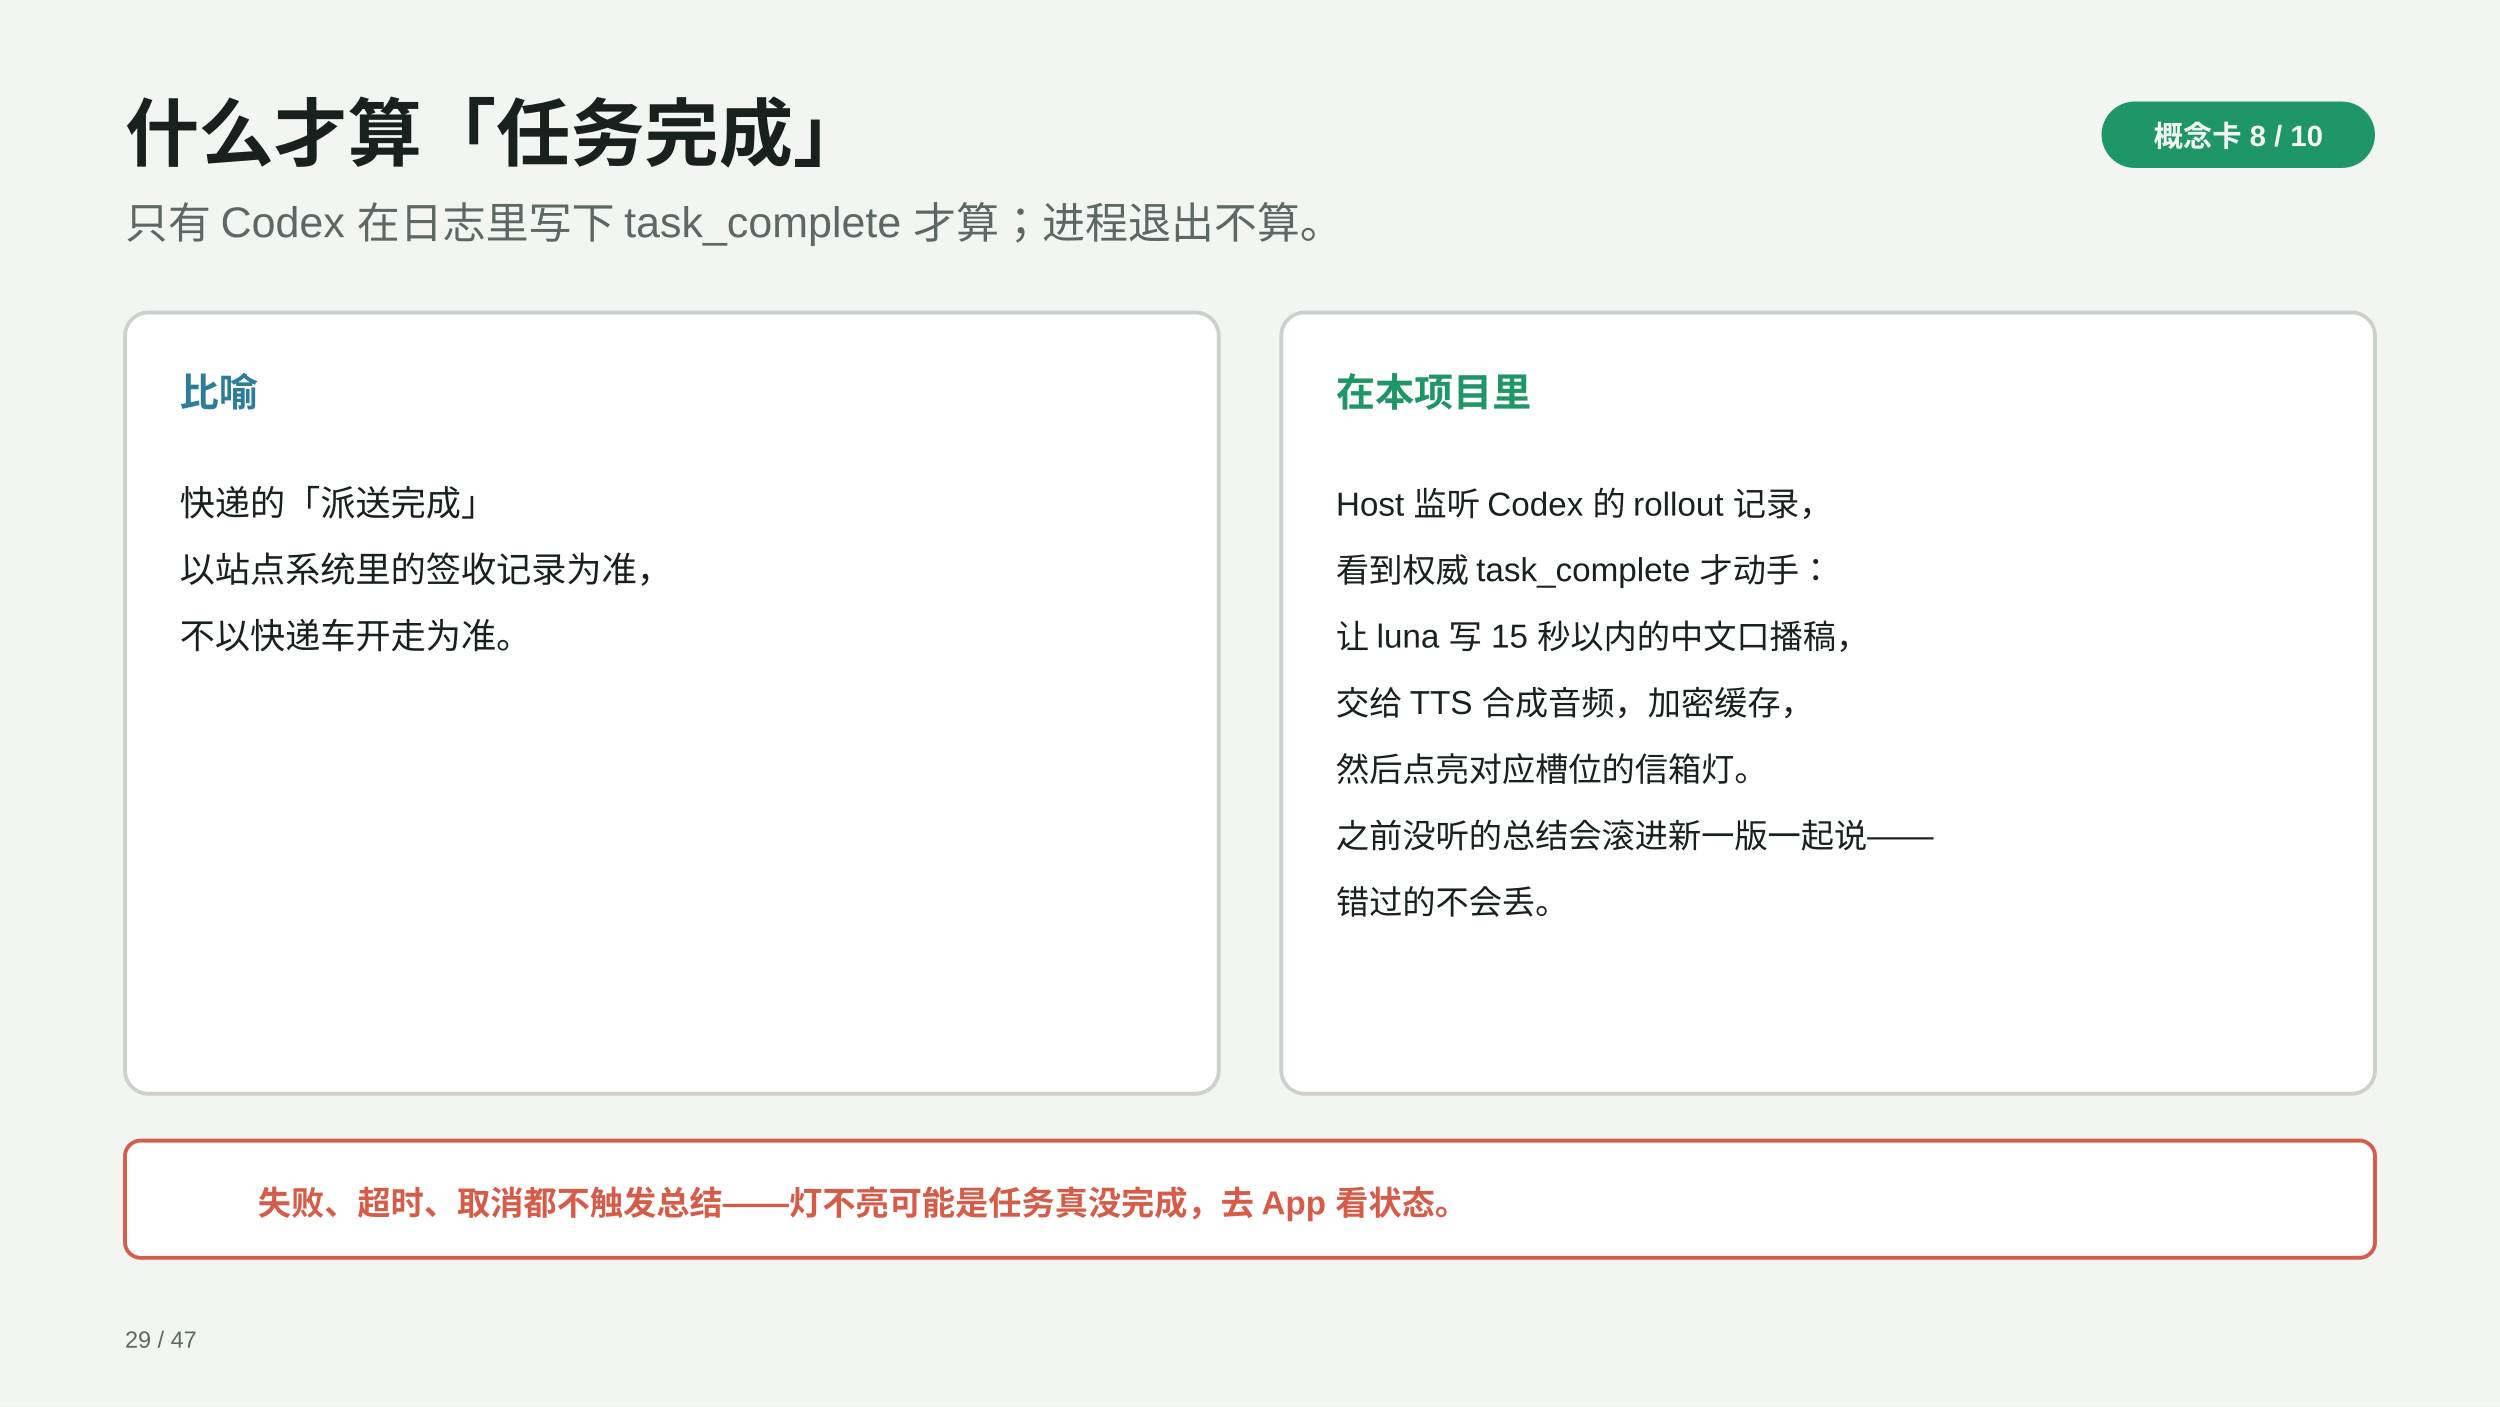
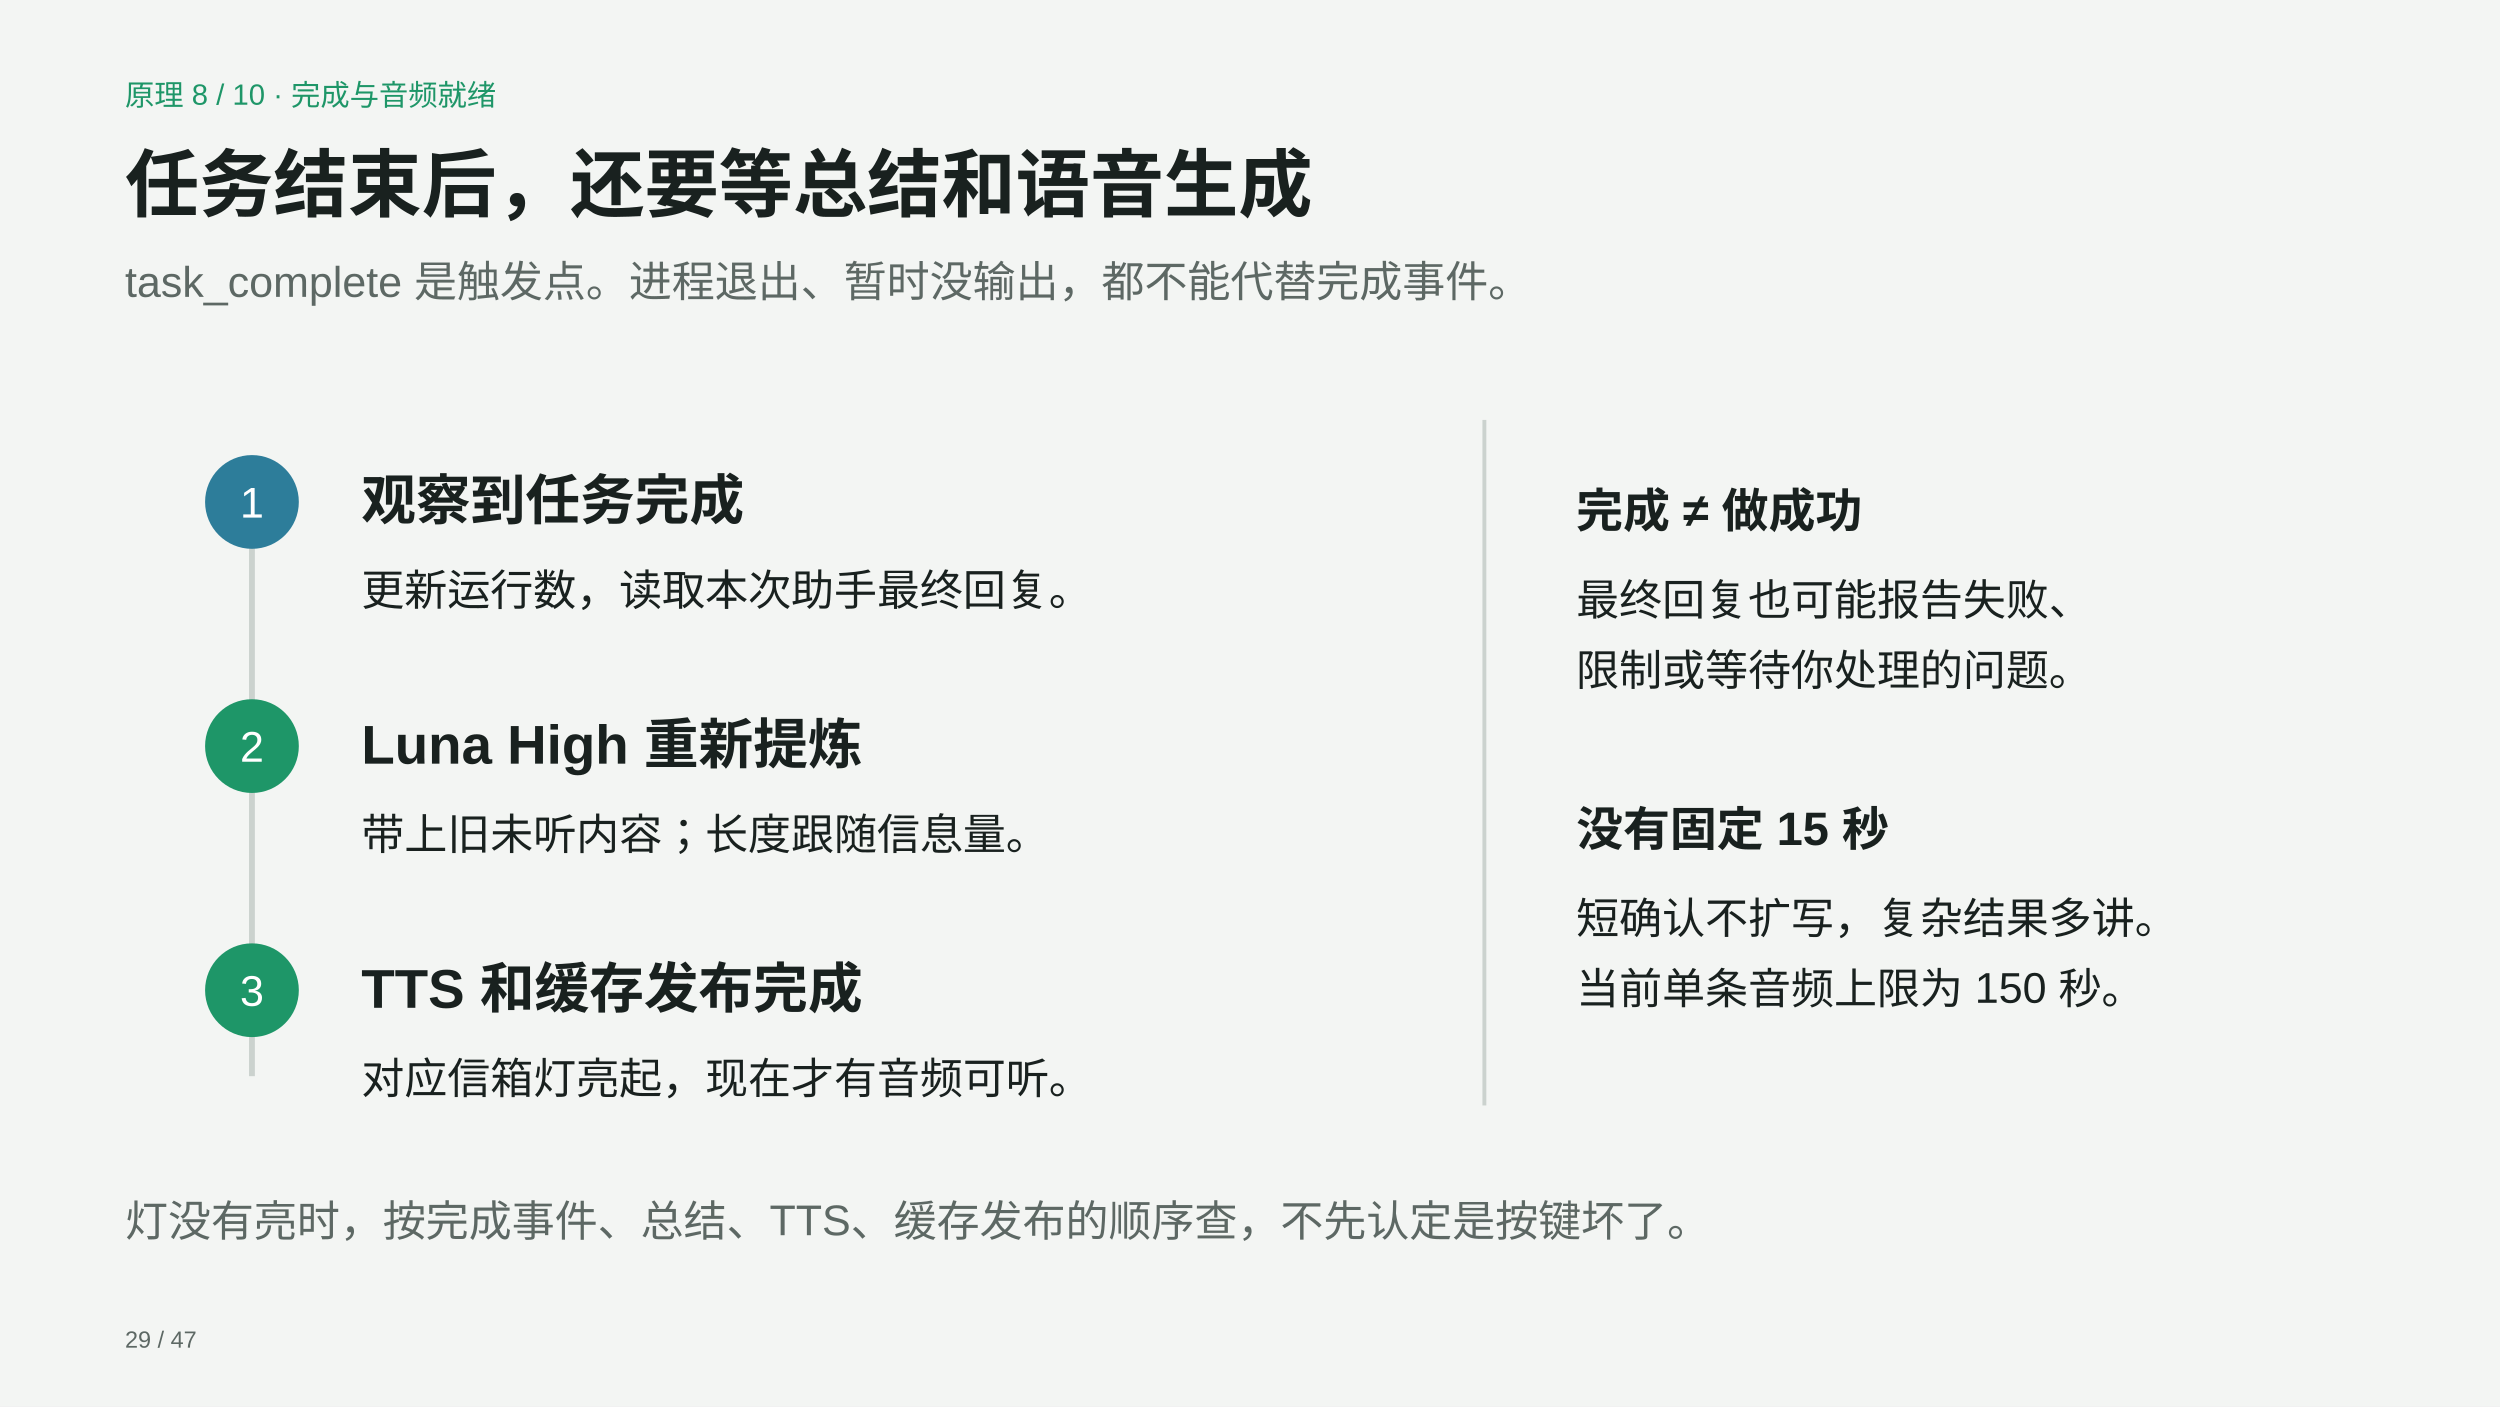
<svg xmlns="http://www.w3.org/2000/svg" width="1280" height="720" viewBox="0 0 1280 720">
-   <g id="background">
-     <rect width="1280" height="720" fill="#F3F5F3" />
-   </g>
-   <g id="badge">
-     <rect x="1076" y="52" width="140" height="34" rx="17" fill="#1E9668" />
-     <text x="1146" y="75" text-anchor="middle" font-family="Arial, Arial Unicode MS, Microsoft YaHei, sans-serif" font-size="15" font-weight="bold" fill="#F3F5F3">概念卡 8 / 10</text>
-   </g>
-   <g id="header">
-     <text x="64" y="82" font-family="Arial Black, Arial, Arial Unicode MS, Microsoft YaHei, sans-serif" font-size="38" font-weight="bold" fill="#19211F">什么才算「任务完成」</text>
-     <text x="64" y="122" font-family="Arial, Arial Unicode MS, Microsoft YaHei, sans-serif" font-size="22" fill="#5D6864">只有 Codex 在日志里写下 task_complete 才算；进程退出不算。</text>
-   </g>
-   <g id="metaphor">
-     <rect x="64" y="160" width="560" height="400" rx="12" fill="#FFFFFF" stroke="#CBD2CE" stroke-width="2" />
-     <text x="92" y="208" font-family="Arial, Arial Unicode MS, Microsoft YaHei, sans-serif" font-size="20" font-weight="bold" fill="#2D7D9A">比喻</text>
-     <use data-icon="phosphor-duotone/flag-checkered" x="528" y="184" width="56" height="56" fill="#2D7D9A" />
-     <text x="92" y="264" font-family="Arial, Arial Unicode MS, Microsoft YaHei, sans-serif" font-size="18" fill="#19211F">快递的「派送完成」</text>
-     <text x="92" y="298" font-family="Arial, Arial Unicode MS, Microsoft YaHei, sans-serif" font-size="18" fill="#19211F">以站点系统里的签收记录为准，</text>
-     <text x="92" y="332" font-family="Arial, Arial Unicode MS, Microsoft YaHei, sans-serif" font-size="18" fill="#19211F">不以快递车开走为准。</text>
-   </g>
-   <g id="project">
-     <rect x="656" y="160" width="560" height="400" rx="12" fill="#FFFFFF" stroke="#CBD2CE" stroke-width="2" />
-     <text x="684" y="208" font-family="Arial, Arial Unicode MS, Microsoft YaHei, sans-serif" font-size="20" font-weight="bold" fill="#1E9668">在本项目里</text>
-     <use data-icon="phosphor-duotone/check-circle" x="1120" y="184" width="56" height="56" fill="#1E9668" />
-     <text x="684" y="264" font-family="Arial, Arial Unicode MS, Microsoft YaHei, sans-serif" font-size="17" fill="#19211F">Host 监听 Codex 的 rollout 记录，</text>
-     <text x="684" y="298" font-family="Arial, Arial Unicode MS, Microsoft YaHei, sans-serif" font-size="17" fill="#19211F">看到权威 task_complete 才动手：</text>
-     <text x="684" y="332" font-family="Arial, Arial Unicode MS, Microsoft YaHei, sans-serif" font-size="17" fill="#19211F">让 luna 写 15 秒以内的中文口播稿，</text>
-     <text x="684" y="366" font-family="Arial, Arial Unicode MS, Microsoft YaHei, sans-serif" font-size="17" fill="#19211F">交给 TTS 合成音频，加密缓存，</text>
-     <text x="684" y="400" font-family="Arial, Arial Unicode MS, Microsoft YaHei, sans-serif" font-size="17" fill="#19211F">然后点亮对应槽位的信箱灯。</text>
-     <text x="684" y="434" font-family="Arial, Arial Unicode MS, Microsoft YaHei, sans-serif" font-size="17" fill="#19211F">之前没听的总结会滚进新一版一起说——</text>
-     <text x="684" y="468" font-family="Arial, Arial Unicode MS, Microsoft YaHei, sans-serif" font-size="17" fill="#19211F">错过的不会丢。</text>
-   </g>
-   <g id="pitfall">
-     <rect x="64" y="584" width="1152" height="60" rx="8" fill="#FFFFFF" stroke="#D65C4A" stroke-width="2" />
-     <use data-icon="phosphor-duotone/warning-circle" x="88" y="600" width="28" height="28" fill="#D65C4A" />
-     <text x="132" y="622" font-family="Arial, Arial Unicode MS, Microsoft YaHei, sans-serif" font-size="17" font-weight="bold" fill="#D65C4A">失败、超时、取消都不触发总结——灯不亮可能是任务真没完成，去 App 看状态。</text>
-   </g>
-   <g id="footer">
-     <text x="64" y="690" font-family="Arial, Arial Unicode MS, Microsoft YaHei, sans-serif" font-size="12" fill="#5D6864">29 / 47</text>
+   <rect width="1280" height="720" fill="#F3F5F3" />
+   <g id="content" font-family="Arial, Arial Unicode MS, Microsoft YaHei, sans-serif" fill="#19211F">
+     <text x="64" y="54" font-size="15" fill="#1E9668">原理 8 / 10 · 完成与音频就绪</text>
+     <text x="64" y="108" font-size="38" font-weight="bold">任务结束后，还要等总结和语音生成</text>
+     <text x="64" y="152" font-size="22" fill="#5D6864">task_complete 是触发点。进程退出、暂时没输出，都不能代替完成事件。</text>
+     <path d="M129 238 V551" stroke="#CBD2CE" stroke-width="3" />
+     <circle cx="129" cy="257" r="24" fill="#2D7D9A" />
+     <circle cx="129" cy="382" r="24" fill="#1E9668" />
+     <circle cx="129" cy="507" r="24" fill="#1E9668" />
+     <g font-size="22" text-anchor="middle" fill="#FFFFFF">
+       <text x="129" y="265">1</text>
+       <text x="129" y="390">2</text>
+       <text x="129" y="515">3</text>
+     </g>
+     <text x="185" y="266" font-size="28" font-weight="bold">观察到任务完成</text>
+     <text x="185" y="310" font-size="22">更新运行数，读取本次助手最终回复。</text>
+     <text x="185" y="391" font-size="28" font-weight="bold">Luna High 重新提炼</text>
+     <text x="185" y="435" font-size="22">带上旧未听内容；长度跟随信息量。</text>
+     <text x="185" y="516" font-size="28" font-weight="bold">TTS 和缓存发布完成</text>
+     <text x="185" y="560" font-size="22">对应信箱灯亮起，现在才有音频可听。</text>
+     <path d="M760 215 V566" stroke="#CBD2CE" stroke-width="2" />
+     <text x="807" y="270" font-size="24" font-weight="bold">完成 ≠ 做成功</text>
+     <text x="807" y="315" font-size="22">最终回复也可能报告失败、</text>
+     <text x="807" y="351" font-size="22">限制或等待你处理的问题。</text>
+     <text x="807" y="433" font-size="24" font-weight="bold">没有固定 15 秒</text>
+     <text x="807" y="478" font-size="22">短确认不扩写，复杂结果多讲。</text>
+     <text x="807" y="514" font-size="22">当前单条音频上限为 150 秒。</text>
+     <text x="64" y="633" font-size="22" fill="#5D6864">灯没有亮时，按完成事件、总结、TTS、缓存发布的顺序查，不先认定是按键坏了。</text>
+     <text x="64" y="690" font-size="12" fill="#5D6864">29 / 47</text>
  </g>
</svg>
